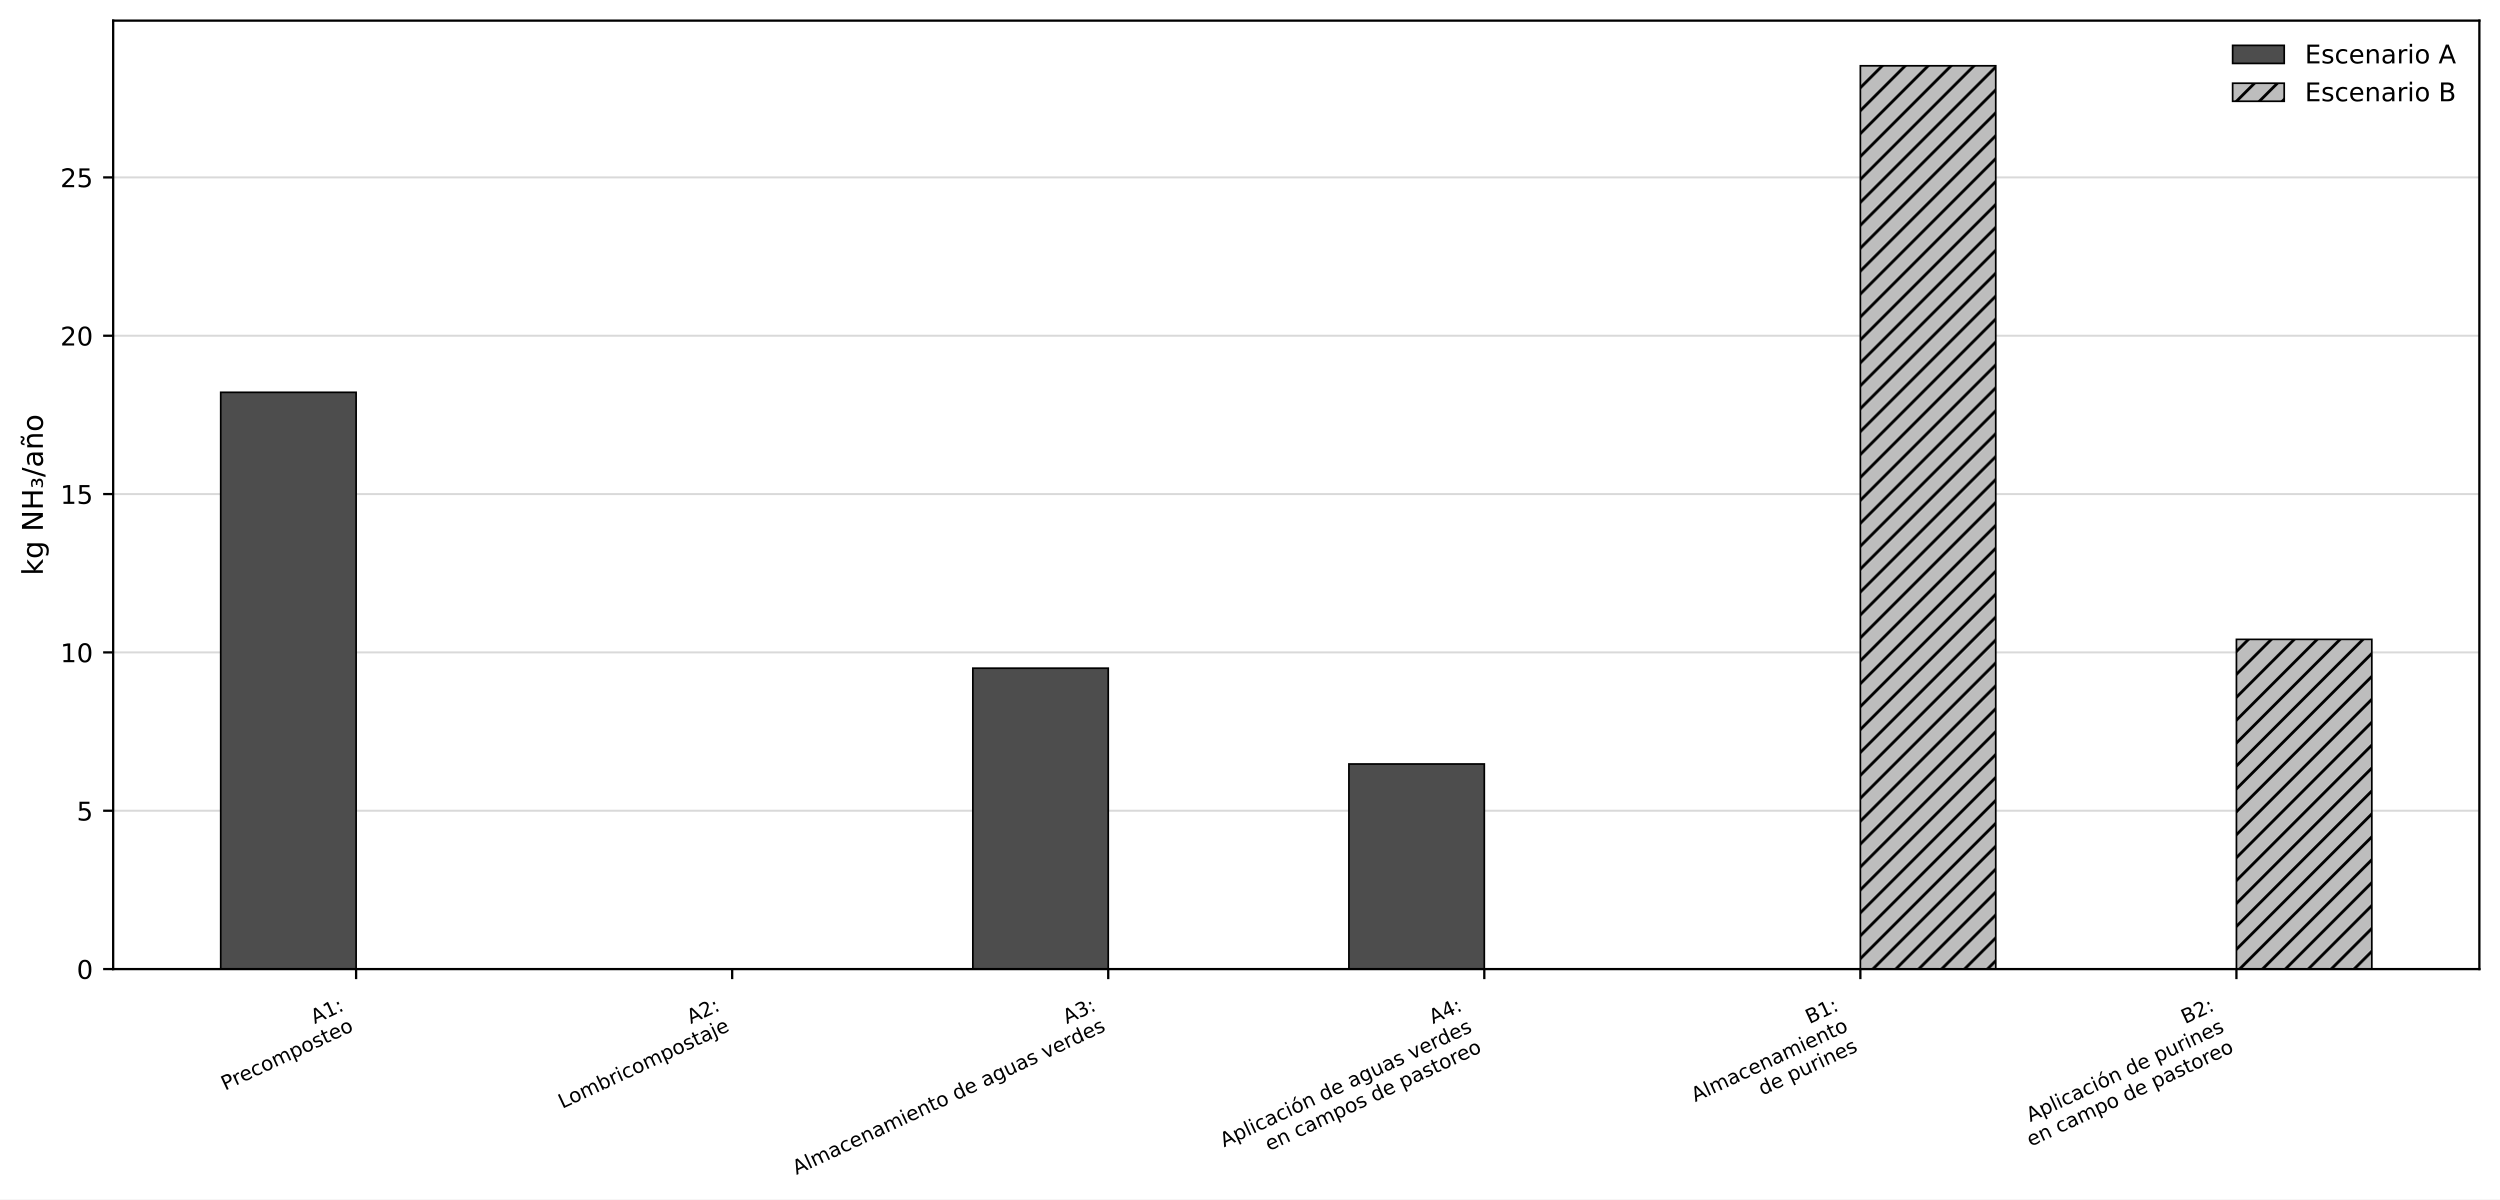
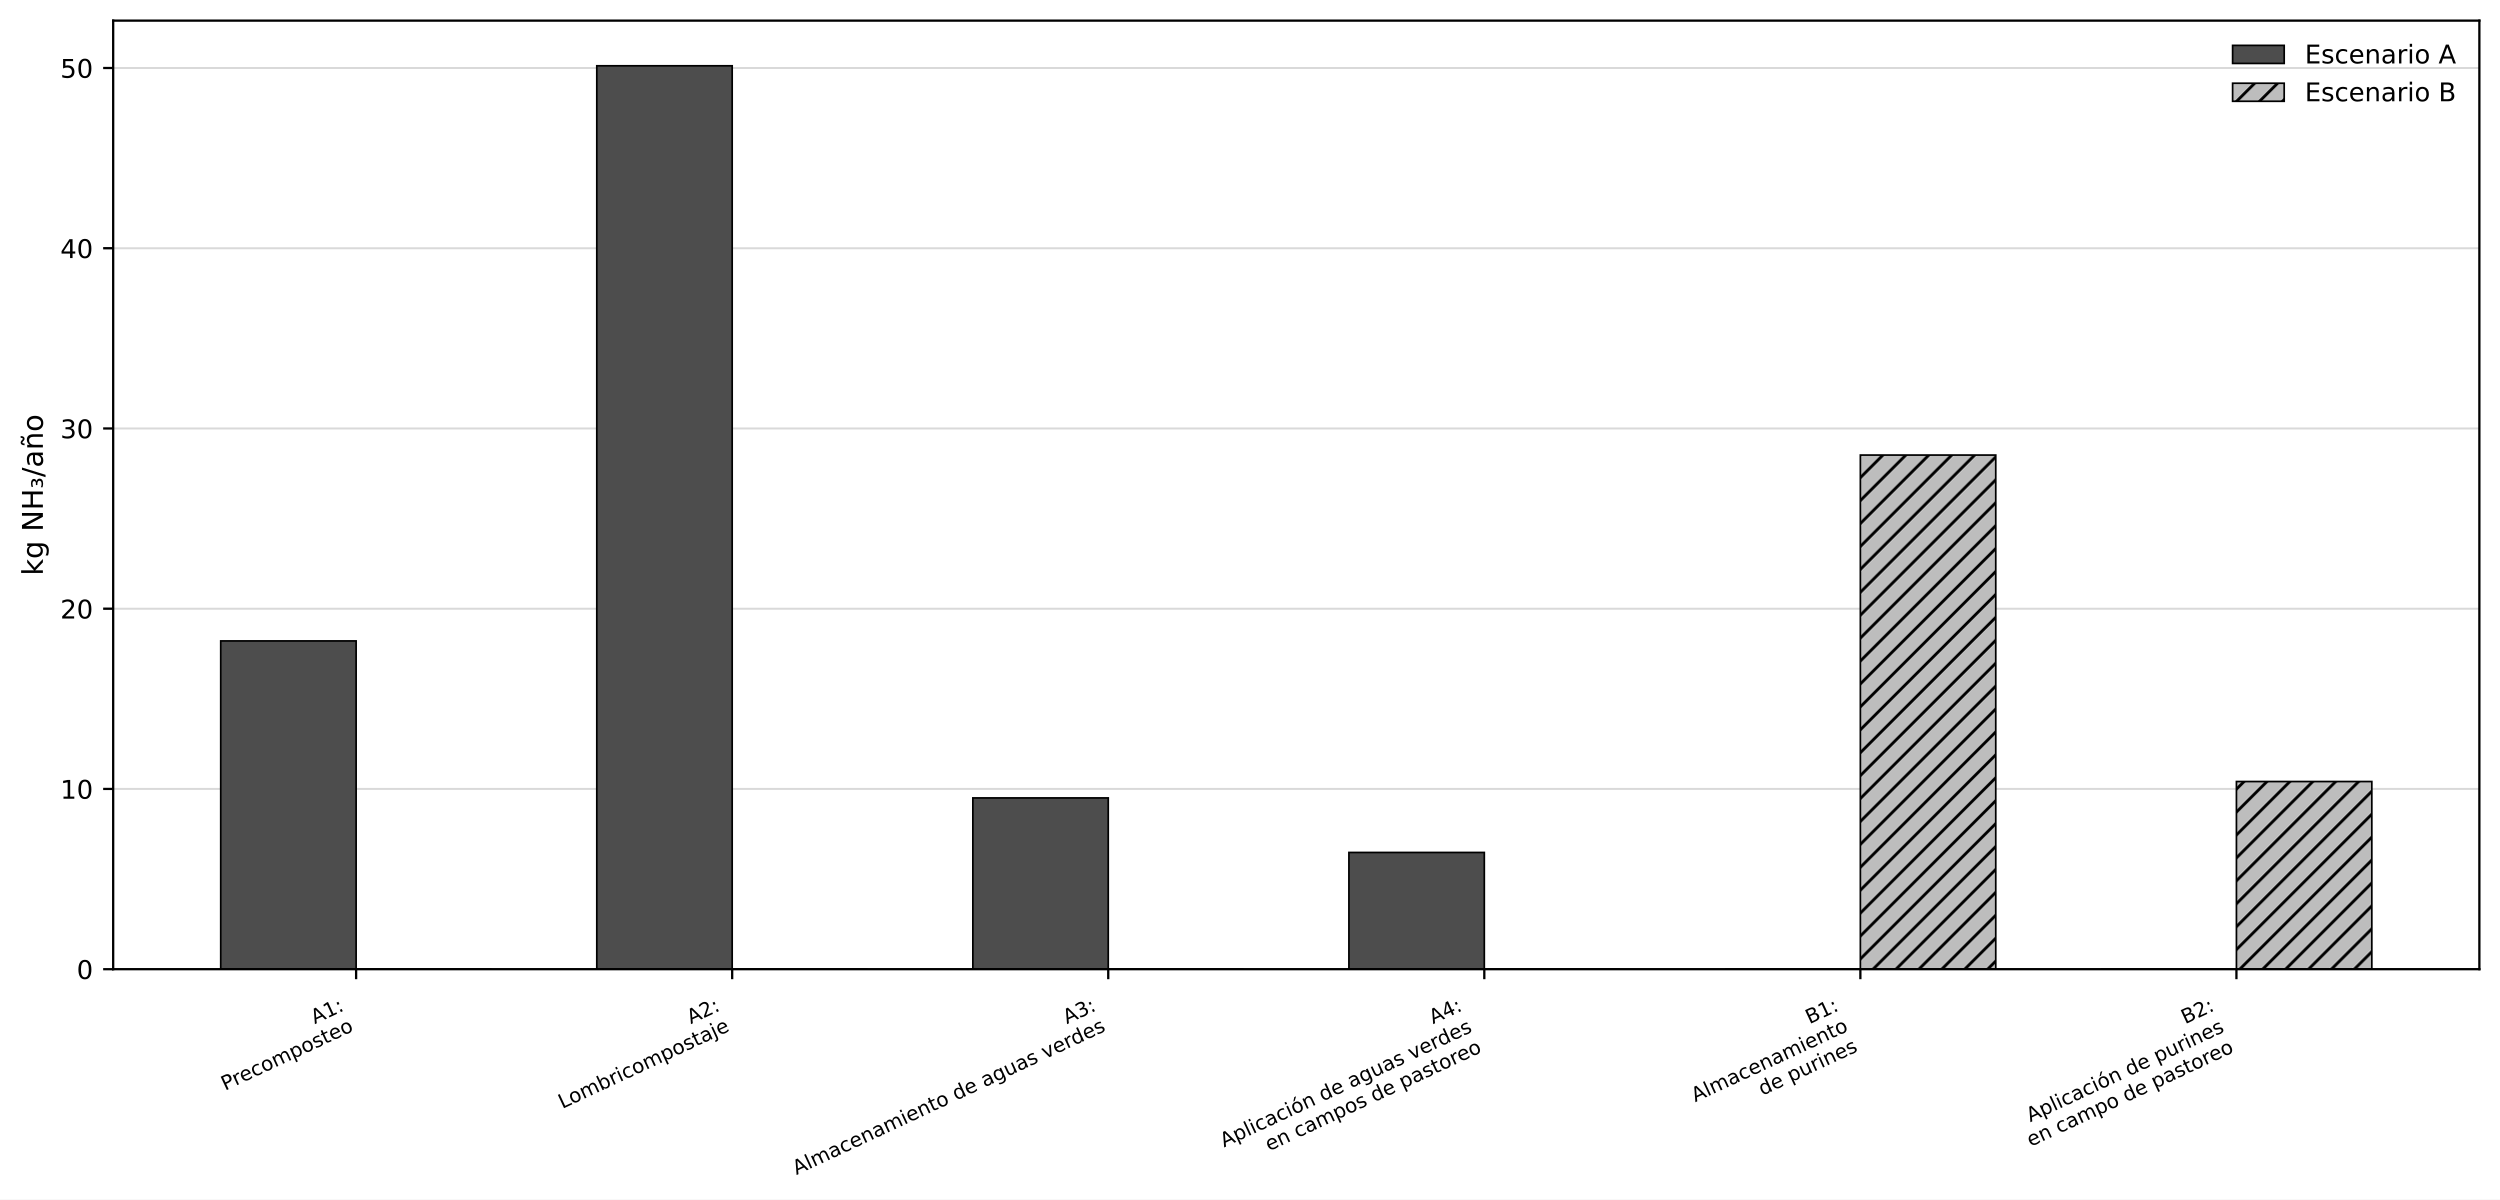
- <svg xmlns="http://www.w3.org/2000/svg" xmlns:xlink="http://www.w3.org/1999/xlink" width="872.638pt" height="418.665pt" viewBox="0 0 872.638 418.665" version="1.1">
+ <svg xmlns="http://www.w3.org/2000/svg" xmlns:xlink="http://www.w3.org/1999/xlink" width="872.548pt" height="418.665pt" viewBox="0 0 872.548 418.665" version="1.1">
  <defs>
    <style type="text/css">*{stroke-linejoin: round; stroke-linecap: butt}</style>
  </defs>
  <g id="figure_1">
    <g id="patch_1">
-       <path d="M 0 418.665 L 872.638 418.665 L 872.638 0 L 0 0 z " style="fill: #ffffff" />
+       <path d="M 0 418.665 L 872.548 418.665 L 872.548 0 L 0 0 z " style="fill: #ffffff" />
    </g>
    <g id="axes_1">
      <g id="patch_2">
-         <path d="M 39.501 338.264 L 865.438 338.264 L 865.438 7.2 L 39.501 7.2 z " style="fill: #ffffff" />
+         <path d="M 39.501 338.264 L 865.348 338.264 L 865.348 7.2 L 39.501 7.2 z " style="fill: #ffffff" />
      </g>
      <g id="matplotlib.axis_1">
        <g id="xtick_1">
          <g id="line2d_1">
            <defs>
              <path id="m8512bdd903" d="M 0 0 L 0 3.5 " style="stroke: #000000; stroke-width: 0.8" />
            </defs>
            <g>
-               <use xlink:href="#m8512bdd903" x="124.3" y="338.264" style="stroke: #000000; stroke-width: 0.8" />
+               <use xlink:href="#m8512bdd903" x="124.291" y="338.264" style="stroke: #000000; stroke-width: 0.8" />
            </g>
          </g>
          <g id="text_1">
-             <text style="font-size: 7px; font-family: 'DejaVu Sans'" transform="translate(109.8586 357.4867) rotate(-25)">A1:</text>
-             <text style="font-size: 7px; font-family: 'DejaVu Sans'" transform="translate(78.56486 380.7279) rotate(-25)">Precomposteo</text>
+             <text style="font-size: 7px; font-family: 'DejaVu Sans'" transform="translate(109.8493 357.4867) rotate(-25)">A1:</text>
+             <text style="font-size: 7px; font-family: 'DejaVu Sans'" transform="translate(78.55562 380.7279) rotate(-25)">Precomposteo</text>
          </g>
        </g>
        <g id="xtick_2">
          <g id="line2d_2">
            <g>
-               <use xlink:href="#m8512bdd903" x="255.568" y="338.264" style="stroke: #000000; stroke-width: 0.8" />
+               <use xlink:href="#m8512bdd903" x="255.544" y="338.264" style="stroke: #000000; stroke-width: 0.8" />
            </g>
          </g>
          <g id="text_2">
-             <text style="font-size: 7px; font-family: 'DejaVu Sans'" transform="translate(241.1263 357.4867) rotate(-25)">A2:</text>
-             <text style="font-size: 7px; font-family: 'DejaVu Sans'" transform="translate(196.2641 387.0551) rotate(-25)">Lombricompostaje</text>
+             <text style="font-size: 7px; font-family: 'DejaVu Sans'" transform="translate(241.1028 357.4867) rotate(-25)">A2:</text>
+             <text style="font-size: 7px; font-family: 'DejaVu Sans'" transform="translate(196.2405 387.0551) rotate(-25)">Lombricompostaje</text>
          </g>
        </g>
        <g id="xtick_3">
          <g id="line2d_3">
            <g>
-               <use xlink:href="#m8512bdd903" x="386.835" y="338.264" style="stroke: #000000; stroke-width: 0.8" />
+               <use xlink:href="#m8512bdd903" x="386.798" y="338.264" style="stroke: #000000; stroke-width: 0.8" />
            </g>
          </g>
          <g id="text_3">
-             <text style="font-size: 7px; font-family: 'DejaVu Sans'" transform="translate(372.3941 357.4867) rotate(-25)">A3:</text>
-             <text style="font-size: 7px; font-family: 'DejaVu Sans'" transform="translate(278.0148 410.1453) rotate(-25)">Almacenamiento de aguas verdes</text>
+             <text style="font-size: 7px; font-family: 'DejaVu Sans'" transform="translate(372.3563 357.4867) rotate(-25)">A3:</text>
+             <text style="font-size: 7px; font-family: 'DejaVu Sans'" transform="translate(277.9769 410.1453) rotate(-25)">Almacenamiento de aguas verdes</text>
          </g>
        </g>
        <g id="xtick_4">
          <g id="line2d_4">
            <g>
-               <use xlink:href="#m8512bdd903" x="518.103" y="338.264" style="stroke: #000000; stroke-width: 0.8" />
+               <use xlink:href="#m8512bdd903" x="518.051" y="338.264" style="stroke: #000000; stroke-width: 0.8" />
            </g>
          </g>
          <g id="text_4">
-             <text style="font-size: 7px; font-family: 'DejaVu Sans'" transform="translate(500.2072 357.4867) rotate(-25)">A4:</text>
-             <text style="font-size: 7px; font-family: 'DejaVu Sans'" transform="translate(427.2535 400.5251) rotate(-25)">Aplicación de aguas verdes</text>
-             <text style="font-size: 7px; font-family: 'DejaVu Sans'" transform="translate(442.974 401.8433) rotate(-25)">en campos de pastoreo</text>
+             <text style="font-size: 7px; font-family: 'DejaVu Sans'" transform="translate(500.1551 357.4867) rotate(-25)">A4:</text>
+             <text style="font-size: 7px; font-family: 'DejaVu Sans'" transform="translate(427.2014 400.5251) rotate(-25)">Aplicación de aguas verdes</text>
+             <text style="font-size: 7px; font-family: 'DejaVu Sans'" transform="translate(442.9218 401.8433) rotate(-25)">en campos de pastoreo</text>
          </g>
        </g>
        <g id="xtick_5">
          <g id="line2d_5">
            <g>
-               <use xlink:href="#m8512bdd903" x="649.371" y="338.264" style="stroke: #000000; stroke-width: 0.8" />
+               <use xlink:href="#m8512bdd903" x="649.305" y="338.264" style="stroke: #000000; stroke-width: 0.8" />
            </g>
          </g>
          <g id="text_5">
-             <text style="font-size: 7px; font-family: 'DejaVu Sans'" transform="translate(631.6041 357.4927) rotate(-25)">B1:</text>
-             <text style="font-size: 7px; font-family: 'DejaVu Sans'" transform="translate(591.7379 384.7314) rotate(-25)">Almacenamiento</text>
-             <text style="font-size: 7px; font-family: 'DejaVu Sans'" transform="translate(615.1606 382.458) rotate(-25)">de purines</text>
+             <text style="font-size: 7px; font-family: 'DejaVu Sans'" transform="translate(631.5377 357.4927) rotate(-25)">B1:</text>
+             <text style="font-size: 7px; font-family: 'DejaVu Sans'" transform="translate(591.6714 384.7314) rotate(-25)">Almacenamiento</text>
+             <text style="font-size: 7px; font-family: 'DejaVu Sans'" transform="translate(615.0941 382.458) rotate(-25)">de purines</text>
          </g>
        </g>
        <g id="xtick_6">
          <g id="line2d_6">
            <g>
-               <use xlink:href="#m8512bdd903" x="780.639" y="338.264" style="stroke: #000000; stroke-width: 0.8" />
+               <use xlink:href="#m8512bdd903" x="780.558" y="338.264" style="stroke: #000000; stroke-width: 0.8" />
            </g>
          </g>
          <g id="text_6">
-             <text style="font-size: 7px; font-family: 'DejaVu Sans'" transform="translate(762.7299 357.4927) rotate(-25)">B2:</text>
-             <text style="font-size: 7px; font-family: 'DejaVu Sans'" transform="translate(708.6778 391.7171) rotate(-25)">Aplicación de purines</text>
-             <text style="font-size: 7px; font-family: 'DejaVu Sans'" transform="translate(708.8144 400.3022) rotate(-25)">en campo de pastoreo</text>
+             <text style="font-size: 7px; font-family: 'DejaVu Sans'" transform="translate(762.6491 357.4927) rotate(-25)">B2:</text>
+             <text style="font-size: 7px; font-family: 'DejaVu Sans'" transform="translate(708.597 391.7171) rotate(-25)">Aplicación de purines</text>
+             <text style="font-size: 7px; font-family: 'DejaVu Sans'" transform="translate(708.7337 400.3022) rotate(-25)">en campo de pastoreo</text>
          </g>
        </g>
      </g>
      <g id="matplotlib.axis_2">
        <g id="ytick_1">
          <g id="line2d_7">
-             <path d="M 39.501 338.264 L 865.438 338.264 " clip-path="url(#pab1ca16d95)" style="fill: none; stroke: #d9d9d9; stroke-width: 0.7; stroke-linecap: square" />
+             <path d="M 39.501 338.264 L 865.348 338.264 " clip-path="url(#p7886d5d5cb)" style="fill: none; stroke: #d9d9d9; stroke-width: 0.7; stroke-linecap: square" />
          </g>
          <g id="line2d_8">
            <defs>
              <path id="me50acbb753" d="M 0 0 L -3.5 0 " style="stroke: #000000; stroke-width: 0.8" />
            </defs>
            <g>
              <use xlink:href="#me50acbb753" x="39.501" y="338.264" style="stroke: #000000; stroke-width: 0.8" />
            </g>
          </g>
          <g id="text_7">
            <text style="font-size: 9px; font-family: 'DejaVu Sans'; text-anchor: end" x="32.501" y="341.683" transform="rotate(-0 32.50094 341.6829)">0</text>
          </g>
        </g>
        <g id="ytick_2">
          <g id="line2d_9">
-             <path d="M 39.501 282.995 L 865.438 282.995 " clip-path="url(#pab1ca16d95)" style="fill: none; stroke: #d9d9d9; stroke-width: 0.7; stroke-linecap: square" />
+             <path d="M 39.501 275.358 L 865.348 275.358 " clip-path="url(#p7886d5d5cb)" style="fill: none; stroke: #d9d9d9; stroke-width: 0.7; stroke-linecap: square" />
          </g>
          <g id="line2d_10">
            <g>
-               <use xlink:href="#me50acbb753" x="39.501" y="282.995" style="stroke: #000000; stroke-width: 0.8" />
+               <use xlink:href="#me50acbb753" x="39.501" y="275.358" style="stroke: #000000; stroke-width: 0.8" />
            </g>
          </g>
          <g id="text_8">
-             <text style="font-size: 9px; font-family: 'DejaVu Sans'; text-anchor: end" x="32.501" y="286.415" transform="rotate(-0 32.50094 286.4146)">5</text>
+             <text style="font-size: 9px; font-family: 'DejaVu Sans'; text-anchor: end" x="32.501" y="278.777" transform="rotate(-0 32.50094 278.777)">10</text>
          </g>
        </g>
        <g id="ytick_3">
          <g id="line2d_11">
-             <path d="M 39.501 227.727 L 865.438 227.727 " clip-path="url(#pab1ca16d95)" style="fill: none; stroke: #d9d9d9; stroke-width: 0.7; stroke-linecap: square" />
+             <path d="M 39.501 212.452 L 865.348 212.452 " clip-path="url(#p7886d5d5cb)" style="fill: none; stroke: #d9d9d9; stroke-width: 0.7; stroke-linecap: square" />
          </g>
          <g id="line2d_12">
            <g>
-               <use xlink:href="#me50acbb753" x="39.501" y="227.727" style="stroke: #000000; stroke-width: 0.8" />
+               <use xlink:href="#me50acbb753" x="39.501" y="212.452" style="stroke: #000000; stroke-width: 0.8" />
            </g>
          </g>
          <g id="text_9">
-             <text style="font-size: 9px; font-family: 'DejaVu Sans'; text-anchor: end" x="32.501" y="231.146" transform="rotate(-0 32.50094 231.1464)">10</text>
+             <text style="font-size: 9px; font-family: 'DejaVu Sans'; text-anchor: end" x="32.501" y="215.871" transform="rotate(-0 32.50094 215.871)">20</text>
          </g>
        </g>
        <g id="ytick_4">
          <g id="line2d_13">
-             <path d="M 39.501 172.459 L 865.438 172.459 " clip-path="url(#pab1ca16d95)" style="fill: none; stroke: #d9d9d9; stroke-width: 0.7; stroke-linecap: square" />
+             <path d="M 39.501 149.546 L 865.348 149.546 " clip-path="url(#p7886d5d5cb)" style="fill: none; stroke: #d9d9d9; stroke-width: 0.7; stroke-linecap: square" />
          </g>
          <g id="line2d_14">
            <g>
-               <use xlink:href="#me50acbb753" x="39.501" y="172.459" style="stroke: #000000; stroke-width: 0.8" />
+               <use xlink:href="#me50acbb753" x="39.501" y="149.546" style="stroke: #000000; stroke-width: 0.8" />
            </g>
          </g>
          <g id="text_10">
-             <text style="font-size: 9px; font-family: 'DejaVu Sans'; text-anchor: end" x="32.501" y="175.878" transform="rotate(-0 32.50094 175.8782)">15</text>
+             <text style="font-size: 9px; font-family: 'DejaVu Sans'; text-anchor: end" x="32.501" y="152.965" transform="rotate(-0 32.50094 152.9651)">30</text>
          </g>
        </g>
        <g id="ytick_5">
          <g id="line2d_15">
-             <path d="M 39.501 117.191 L 865.438 117.191 " clip-path="url(#pab1ca16d95)" style="fill: none; stroke: #d9d9d9; stroke-width: 0.7; stroke-linecap: square" />
+             <path d="M 39.501 86.64 L 865.348 86.64 " clip-path="url(#p7886d5d5cb)" style="fill: none; stroke: #d9d9d9; stroke-width: 0.7; stroke-linecap: square" />
          </g>
          <g id="line2d_16">
            <g>
-               <use xlink:href="#me50acbb753" x="39.501" y="117.191" style="stroke: #000000; stroke-width: 0.8" />
+               <use xlink:href="#me50acbb753" x="39.501" y="86.64" style="stroke: #000000; stroke-width: 0.8" />
            </g>
          </g>
          <g id="text_11">
-             <text style="font-size: 9px; font-family: 'DejaVu Sans'; text-anchor: end" x="32.501" y="120.61" transform="rotate(-0 32.50094 120.6099)">20</text>
+             <text style="font-size: 9px; font-family: 'DejaVu Sans'; text-anchor: end" x="32.501" y="90.059" transform="rotate(-0 32.50094 90.05916)">40</text>
          </g>
        </g>
        <g id="ytick_6">
          <g id="line2d_17">
-             <path d="M 39.501 61.922 L 865.438 61.922 " clip-path="url(#pab1ca16d95)" style="fill: none; stroke: #d9d9d9; stroke-width: 0.7; stroke-linecap: square" />
+             <path d="M 39.501 23.734 L 865.348 23.734 " clip-path="url(#p7886d5d5cb)" style="fill: none; stroke: #d9d9d9; stroke-width: 0.7; stroke-linecap: square" />
          </g>
          <g id="line2d_18">
            <g>
-               <use xlink:href="#me50acbb753" x="39.501" y="61.922" style="stroke: #000000; stroke-width: 0.8" />
+               <use xlink:href="#me50acbb753" x="39.501" y="23.734" style="stroke: #000000; stroke-width: 0.8" />
            </g>
          </g>
          <g id="text_12">
-             <text style="font-size: 9px; font-family: 'DejaVu Sans'; text-anchor: end" x="32.501" y="65.342" transform="rotate(-0 32.50094 65.34168)">25</text>
+             <text style="font-size: 9px; font-family: 'DejaVu Sans'; text-anchor: end" x="32.501" y="27.153" transform="rotate(-0 32.50094 27.15323)">50</text>
          </g>
        </g>
        <g id="text_13">
          <text style="font-size: 10px; font-family: 'DejaVu Sans'; text-anchor: middle" x="14.969" y="172.732" transform="rotate(-90 14.96875 172.7318)">kg NH₃/año</text>
        </g>
      </g>
      <g id="patch_3">
-         <path d="M 77.044 338.264 L 124.3 338.264 L 124.3 136.941 L 77.044 136.941 z " clip-path="url(#pab1ca16d95)" style="fill: #4d4d4d; stroke: #000000; stroke-width: 0.6; stroke-linejoin: miter" />
+         <path d="M 77.039 338.264 L 124.291 338.264 L 124.291 223.691 L 77.039 223.691 z " clip-path="url(#p7886d5d5cb)" style="fill: #4d4d4d; stroke: #000000; stroke-width: 0.6; stroke-linejoin: miter" />
      </g>
      <g id="patch_4">
-         <path d="M 208.311 338.264 L 255.568 338.264 L 255.568 338.264 L 208.311 338.264 z " clip-path="url(#pab1ca16d95)" style="fill: #4d4d4d; stroke: #000000; stroke-width: 0.6; stroke-linejoin: miter" />
+         <path d="M 208.293 338.264 L 255.544 338.264 L 255.544 22.965 L 208.293 22.965 z " clip-path="url(#p7886d5d5cb)" style="fill: #4d4d4d; stroke: #000000; stroke-width: 0.6; stroke-linejoin: miter" />
      </g>
      <g id="patch_5">
-         <path d="M 339.579 338.264 L 386.835 338.264 L 386.835 233.235 L 339.579 233.235 z " clip-path="url(#pab1ca16d95)" style="fill: #4d4d4d; stroke: #000000; stroke-width: 0.6; stroke-linejoin: miter" />
+         <path d="M 339.546 338.264 L 386.798 338.264 L 386.798 278.492 L 339.546 278.492 z " clip-path="url(#p7886d5d5cb)" style="fill: #4d4d4d; stroke: #000000; stroke-width: 0.6; stroke-linejoin: miter" />
      </g>
      <g id="patch_6">
-         <path d="M 470.847 338.264 L 518.103 338.264 L 518.103 266.673 L 470.847 266.673 z " clip-path="url(#pab1ca16d95)" style="fill: #4d4d4d; stroke: #000000; stroke-width: 0.6; stroke-linejoin: miter" />
+         <path d="M 470.8 338.264 L 518.051 338.264 L 518.051 297.522 L 470.8 297.522 z " clip-path="url(#p7886d5d5cb)" style="fill: #4d4d4d; stroke: #000000; stroke-width: 0.6; stroke-linejoin: miter" />
      </g>
      <g id="patch_7">
-         <path d="M 602.115 338.264 L 649.371 338.264 L 649.371 338.264 L 602.115 338.264 z " clip-path="url(#pab1ca16d95)" style="fill: #4d4d4d; stroke: #000000; stroke-width: 0.6; stroke-linejoin: miter" />
+         <path d="M 602.053 338.264 L 649.305 338.264 L 649.305 338.264 L 602.053 338.264 z " clip-path="url(#p7886d5d5cb)" style="fill: #4d4d4d; stroke: #000000; stroke-width: 0.6; stroke-linejoin: miter" />
      </g>
      <g id="patch_8">
-         <path d="M 733.382 338.264 L 780.639 338.264 L 780.639 338.264 L 733.382 338.264 z " clip-path="url(#pab1ca16d95)" style="fill: #4d4d4d; stroke: #000000; stroke-width: 0.6; stroke-linejoin: miter" />
+         <path d="M 733.307 338.264 L 780.558 338.264 L 780.558 338.264 L 733.307 338.264 z " clip-path="url(#p7886d5d5cb)" style="fill: #4d4d4d; stroke: #000000; stroke-width: 0.6; stroke-linejoin: miter" />
      </g>
      <g id="patch_9">
-         <path d="M 124.3 338.264 L 171.556 338.264 L 171.556 338.264 L 124.3 338.264 z " clip-path="url(#pab1ca16d95)" style="fill: url(#h616a057982); stroke: #000000; stroke-width: 0.6; stroke-linejoin: miter" />
+         <path d="M 124.291 338.264 L 171.542 338.264 L 171.542 338.264 L 124.291 338.264 z " clip-path="url(#p7886d5d5cb)" style="fill: url(#h616a057982); stroke: #000000; stroke-width: 0.6; stroke-linejoin: miter" />
      </g>
      <g id="patch_10">
-         <path d="M 255.568 338.264 L 302.824 338.264 L 302.824 338.264 L 255.568 338.264 z " clip-path="url(#pab1ca16d95)" style="fill: url(#h616a057982); stroke: #000000; stroke-width: 0.6; stroke-linejoin: miter" />
+         <path d="M 255.544 338.264 L 302.795 338.264 L 302.795 338.264 L 255.544 338.264 z " clip-path="url(#p7886d5d5cb)" style="fill: url(#h616a057982); stroke: #000000; stroke-width: 0.6; stroke-linejoin: miter" />
      </g>
      <g id="patch_11">
-         <path d="M 386.835 338.264 L 434.092 338.264 L 434.092 338.264 L 386.835 338.264 z " clip-path="url(#pab1ca16d95)" style="fill: url(#h616a057982); stroke: #000000; stroke-width: 0.6; stroke-linejoin: miter" />
+         <path d="M 386.798 338.264 L 434.049 338.264 L 434.049 338.264 L 386.798 338.264 z " clip-path="url(#p7886d5d5cb)" style="fill: url(#h616a057982); stroke: #000000; stroke-width: 0.6; stroke-linejoin: miter" />
      </g>
      <g id="patch_12">
-         <path d="M 518.103 338.264 L 565.36 338.264 L 565.36 338.264 L 518.103 338.264 z " clip-path="url(#pab1ca16d95)" style="fill: url(#h616a057982); stroke: #000000; stroke-width: 0.6; stroke-linejoin: miter" />
+         <path d="M 518.051 338.264 L 565.302 338.264 L 565.302 338.264 L 518.051 338.264 z " clip-path="url(#p7886d5d5cb)" style="fill: url(#h616a057982); stroke: #000000; stroke-width: 0.6; stroke-linejoin: miter" />
      </g>
      <g id="patch_13">
-         <path d="M 649.371 338.264 L 696.627 338.264 L 696.627 22.965 L 649.371 22.965 z " clip-path="url(#pab1ca16d95)" style="fill: url(#h616a057982); stroke: #000000; stroke-width: 0.6; stroke-linejoin: miter" />
+         <path d="M 649.305 338.264 L 696.556 338.264 L 696.556 158.828 L 649.305 158.828 z " clip-path="url(#p7886d5d5cb)" style="fill: url(#h616a057982); stroke: #000000; stroke-width: 0.6; stroke-linejoin: miter" />
      </g>
      <g id="patch_14">
-         <path d="M 780.639 338.264 L 827.895 338.264 L 827.895 223.176 L 780.639 223.176 z " clip-path="url(#pab1ca16d95)" style="fill: url(#h616a057982); stroke: #000000; stroke-width: 0.6; stroke-linejoin: miter" />
+         <path d="M 780.558 338.264 L 827.809 338.264 L 827.809 272.767 L 780.558 272.767 z " clip-path="url(#p7886d5d5cb)" style="fill: url(#h616a057982); stroke: #000000; stroke-width: 0.6; stroke-linejoin: miter" />
      </g>
      <g id="patch_15">
        <path d="M 39.501 338.264 L 39.501 7.2 " style="fill: none; stroke: #000000; stroke-width: 0.8; stroke-linejoin: miter; stroke-linecap: square" />
      </g>
      <g id="patch_16">
-         <path d="M 865.438 338.264 L 865.438 7.2 " style="fill: none; stroke: #000000; stroke-width: 0.8; stroke-linejoin: miter; stroke-linecap: square" />
+         <path d="M 865.348 338.264 L 865.348 7.2 " style="fill: none; stroke: #000000; stroke-width: 0.8; stroke-linejoin: miter; stroke-linecap: square" />
      </g>
      <g id="patch_17">
-         <path d="M 39.501 338.264 L 865.438 338.264 " style="fill: none; stroke: #000000; stroke-width: 0.8; stroke-linejoin: miter; stroke-linecap: square" />
+         <path d="M 39.501 338.264 L 865.348 338.264 " style="fill: none; stroke: #000000; stroke-width: 0.8; stroke-linejoin: miter; stroke-linecap: square" />
      </g>
      <g id="patch_18">
-         <path d="M 39.501 7.2 L 865.438 7.2 " style="fill: none; stroke: #000000; stroke-width: 0.8; stroke-linejoin: miter; stroke-linecap: square" />
+         <path d="M 39.501 7.2 L 865.348 7.2 " style="fill: none; stroke: #000000; stroke-width: 0.8; stroke-linejoin: miter; stroke-linecap: square" />
      </g>
      <g id="legend_1">
        <g id="patch_19">
-           <path d="M 779.315 22.139 L 797.315 22.139 L 797.315 15.839 L 779.315 15.839 z " style="fill: #4d4d4d; stroke: #000000; stroke-width: 0.6; stroke-linejoin: miter" />
+           <path d="M 779.225 22.139 L 797.225 22.139 L 797.225 15.839 L 779.225 15.839 z " style="fill: #4d4d4d; stroke: #000000; stroke-width: 0.6; stroke-linejoin: miter" />
        </g>
        <g id="text_14">
-           <text style="font-size: 9px; font-family: 'DejaVu Sans'; text-anchor: start" x="804.515" y="22.139" transform="rotate(-0 804.5149 22.13859)">Escenario A</text>
+           <text style="font-size: 9px; font-family: 'DejaVu Sans'; text-anchor: start" x="804.425" y="22.139" transform="rotate(-0 804.4249 22.13859)">Escenario A</text>
        </g>
        <g id="patch_20">
-           <path d="M 779.315 35.349 L 797.315 35.349 L 797.315 29.049 L 779.315 29.049 z " style="fill: url(#h616a057982); stroke: #000000; stroke-width: 0.6; stroke-linejoin: miter" />
+           <path d="M 779.225 35.349 L 797.225 35.349 L 797.225 29.049 L 779.225 29.049 z " style="fill: url(#h616a057982); stroke: #000000; stroke-width: 0.6; stroke-linejoin: miter" />
        </g>
        <g id="text_15">
-           <text style="font-size: 9px; font-family: 'DejaVu Sans'; text-anchor: start" x="804.515" y="35.349" transform="rotate(-0 804.5149 35.34891)">Escenario B</text>
+           <text style="font-size: 9px; font-family: 'DejaVu Sans'; text-anchor: start" x="804.425" y="35.349" transform="rotate(-0 804.4249 35.34891)">Escenario B</text>
        </g>
      </g>
    </g>
  </g>
  <defs>
-     <clipPath id="pab1ca16d95">
-       <rect x="39.501" y="7.2" width="825.937" height="331.064" />
+     <clipPath id="p7886d5d5cb">
+       <rect x="39.501" y="7.2" width="825.847" height="331.064" />
    </clipPath>
  </defs>
  <defs>
    <pattern id="h616a057982" patternUnits="userSpaceOnUse" x="0" y="0" width="72" height="72">
      <rect x="0" y="0" width="73" height="73" fill="#bdbdbd" />
      <path d="M -36 36 L 36 -36 M -32 40 L 40 -32 M -28 44 L 44 -28 M -24 48 L 48 -24 M -20 52 L 52 -20 M -16 56 L 56 -16 M -12 60 L 60 -12 M -8 64 L 64 -8 M -4 68 L 68 -4 M 0 72 L 72 0 M 4 76 L 76 4 M 8 80 L 80 8 M 12 84 L 84 12 M 16 88 L 88 16 M 20 92 L 92 20 M 24 96 L 96 24 M 28 100 L 100 28 M 32 104 L 104 32 M 36 108 L 108 36 " style="fill: #000000; stroke: #000000; stroke-width: 1.0; stroke-linecap: butt; stroke-linejoin: miter" />
    </pattern>
  </defs>
</svg>
